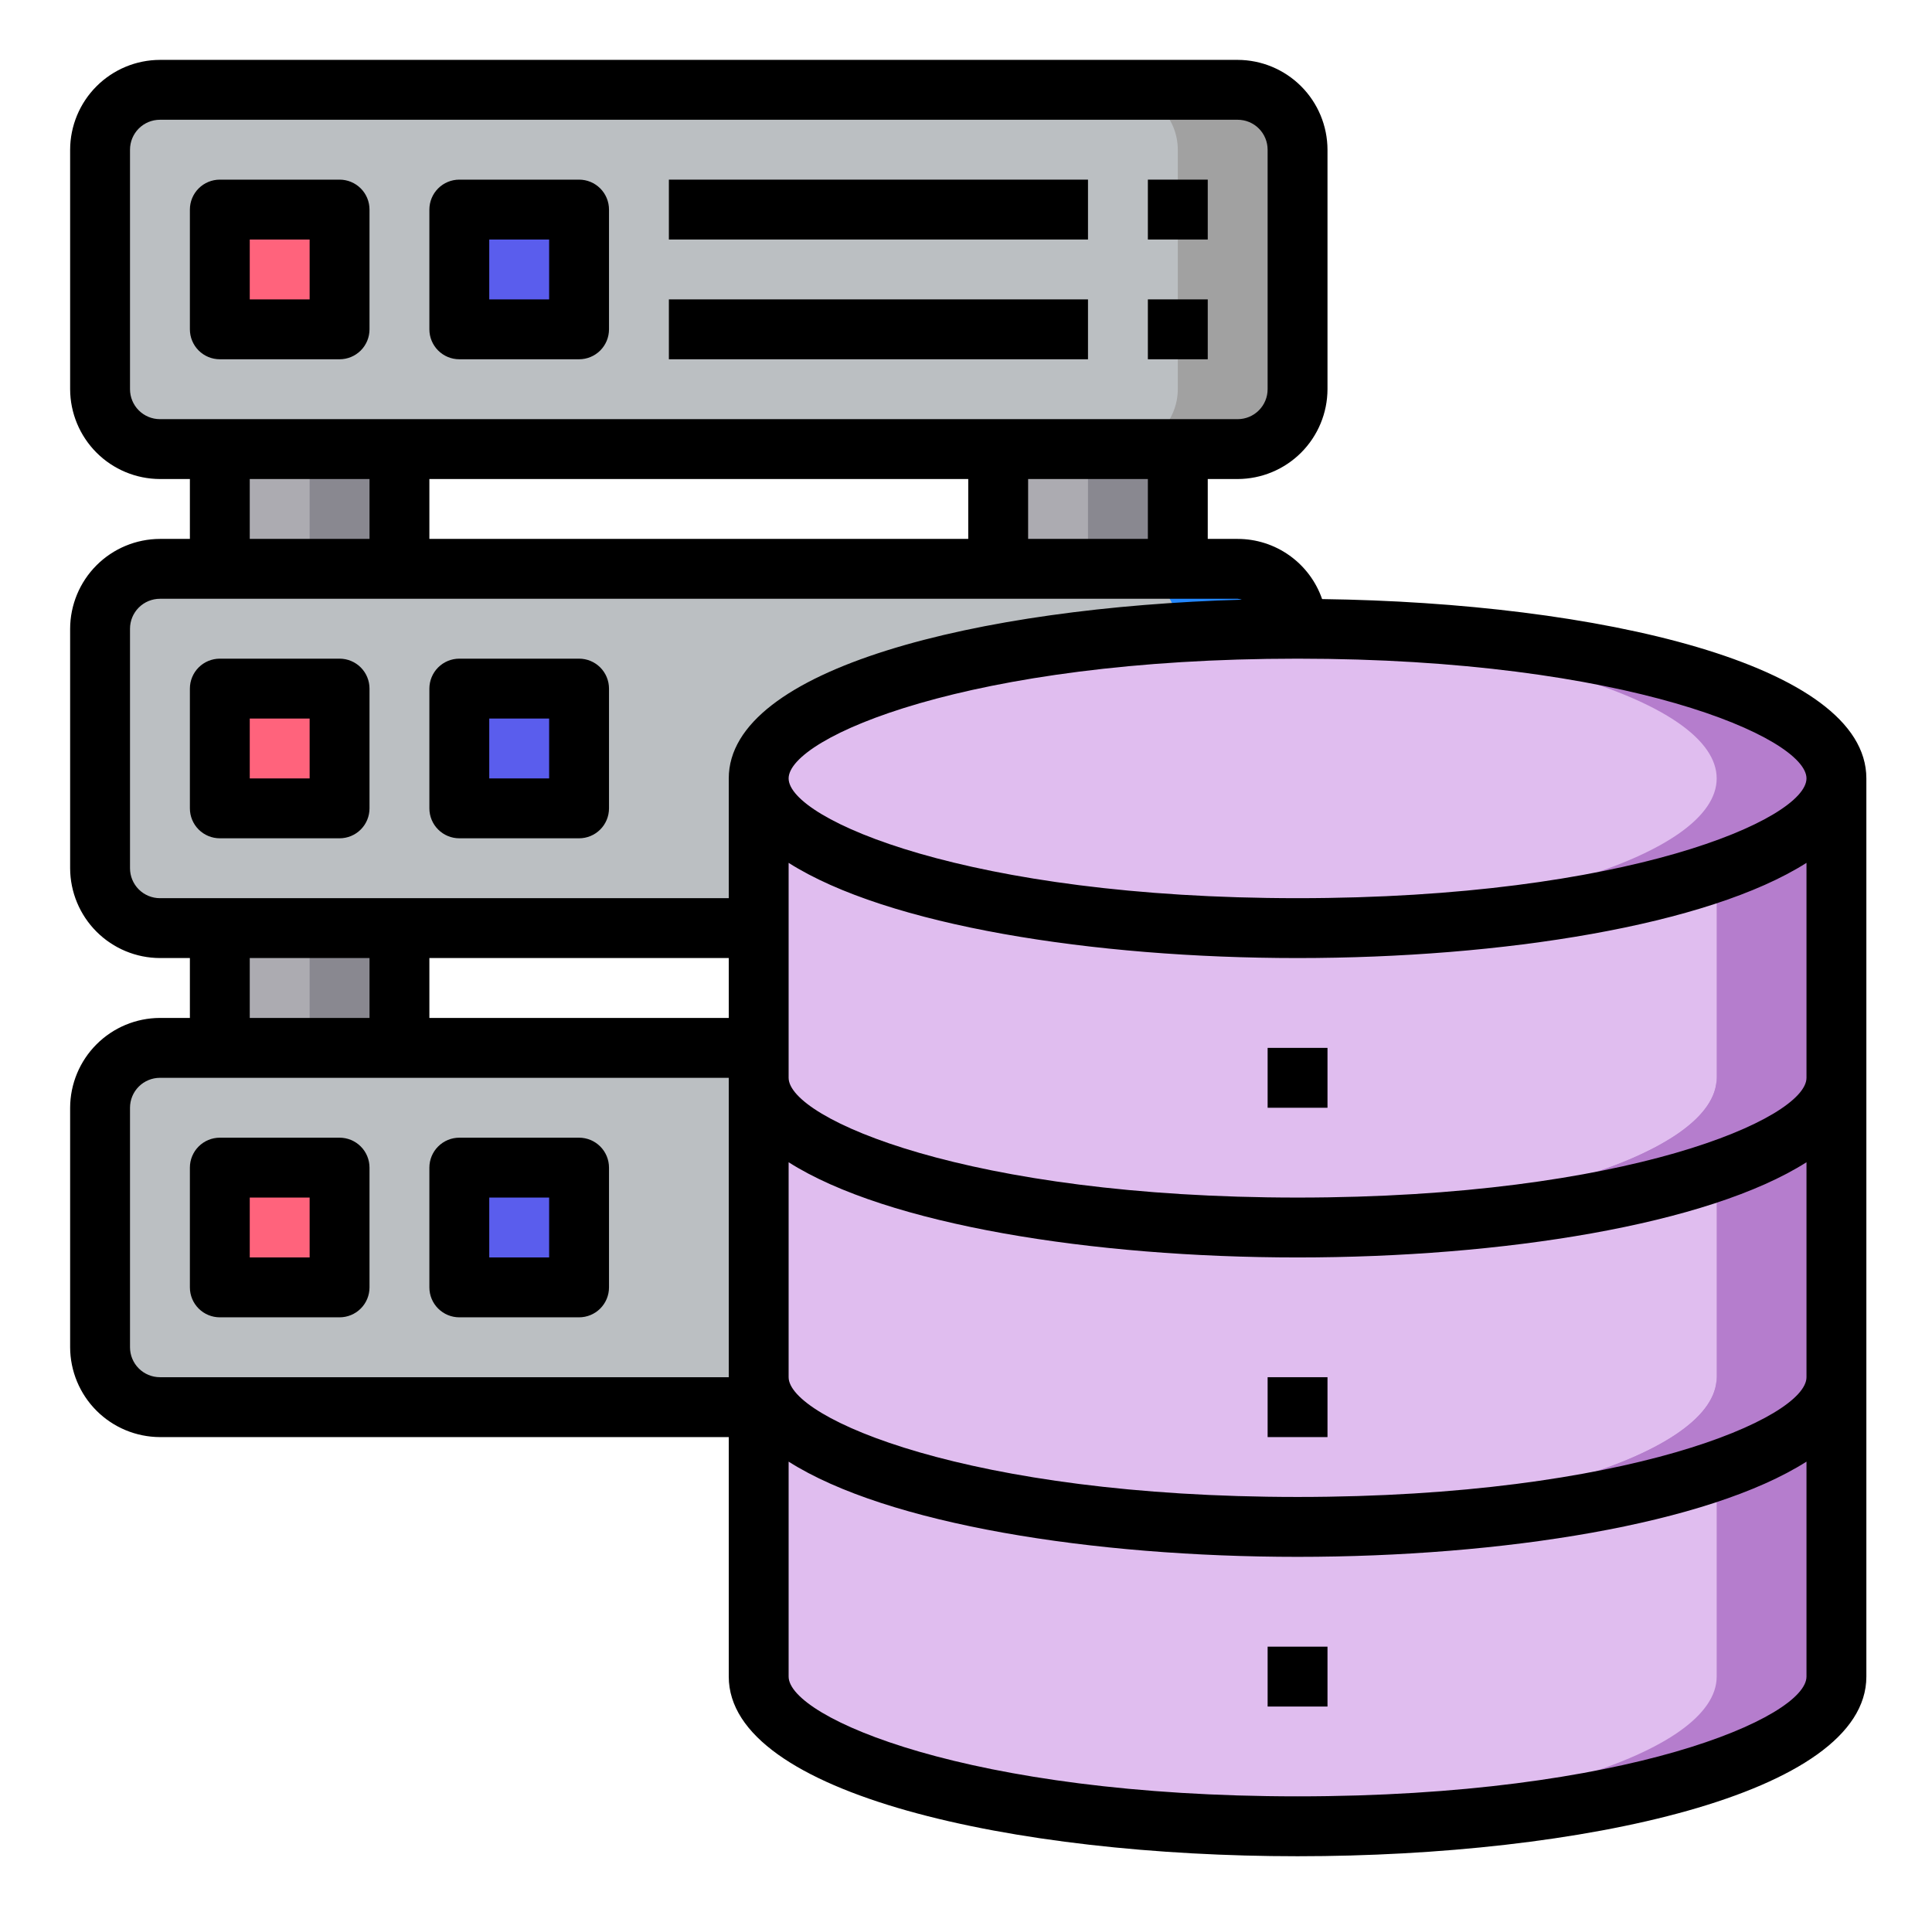
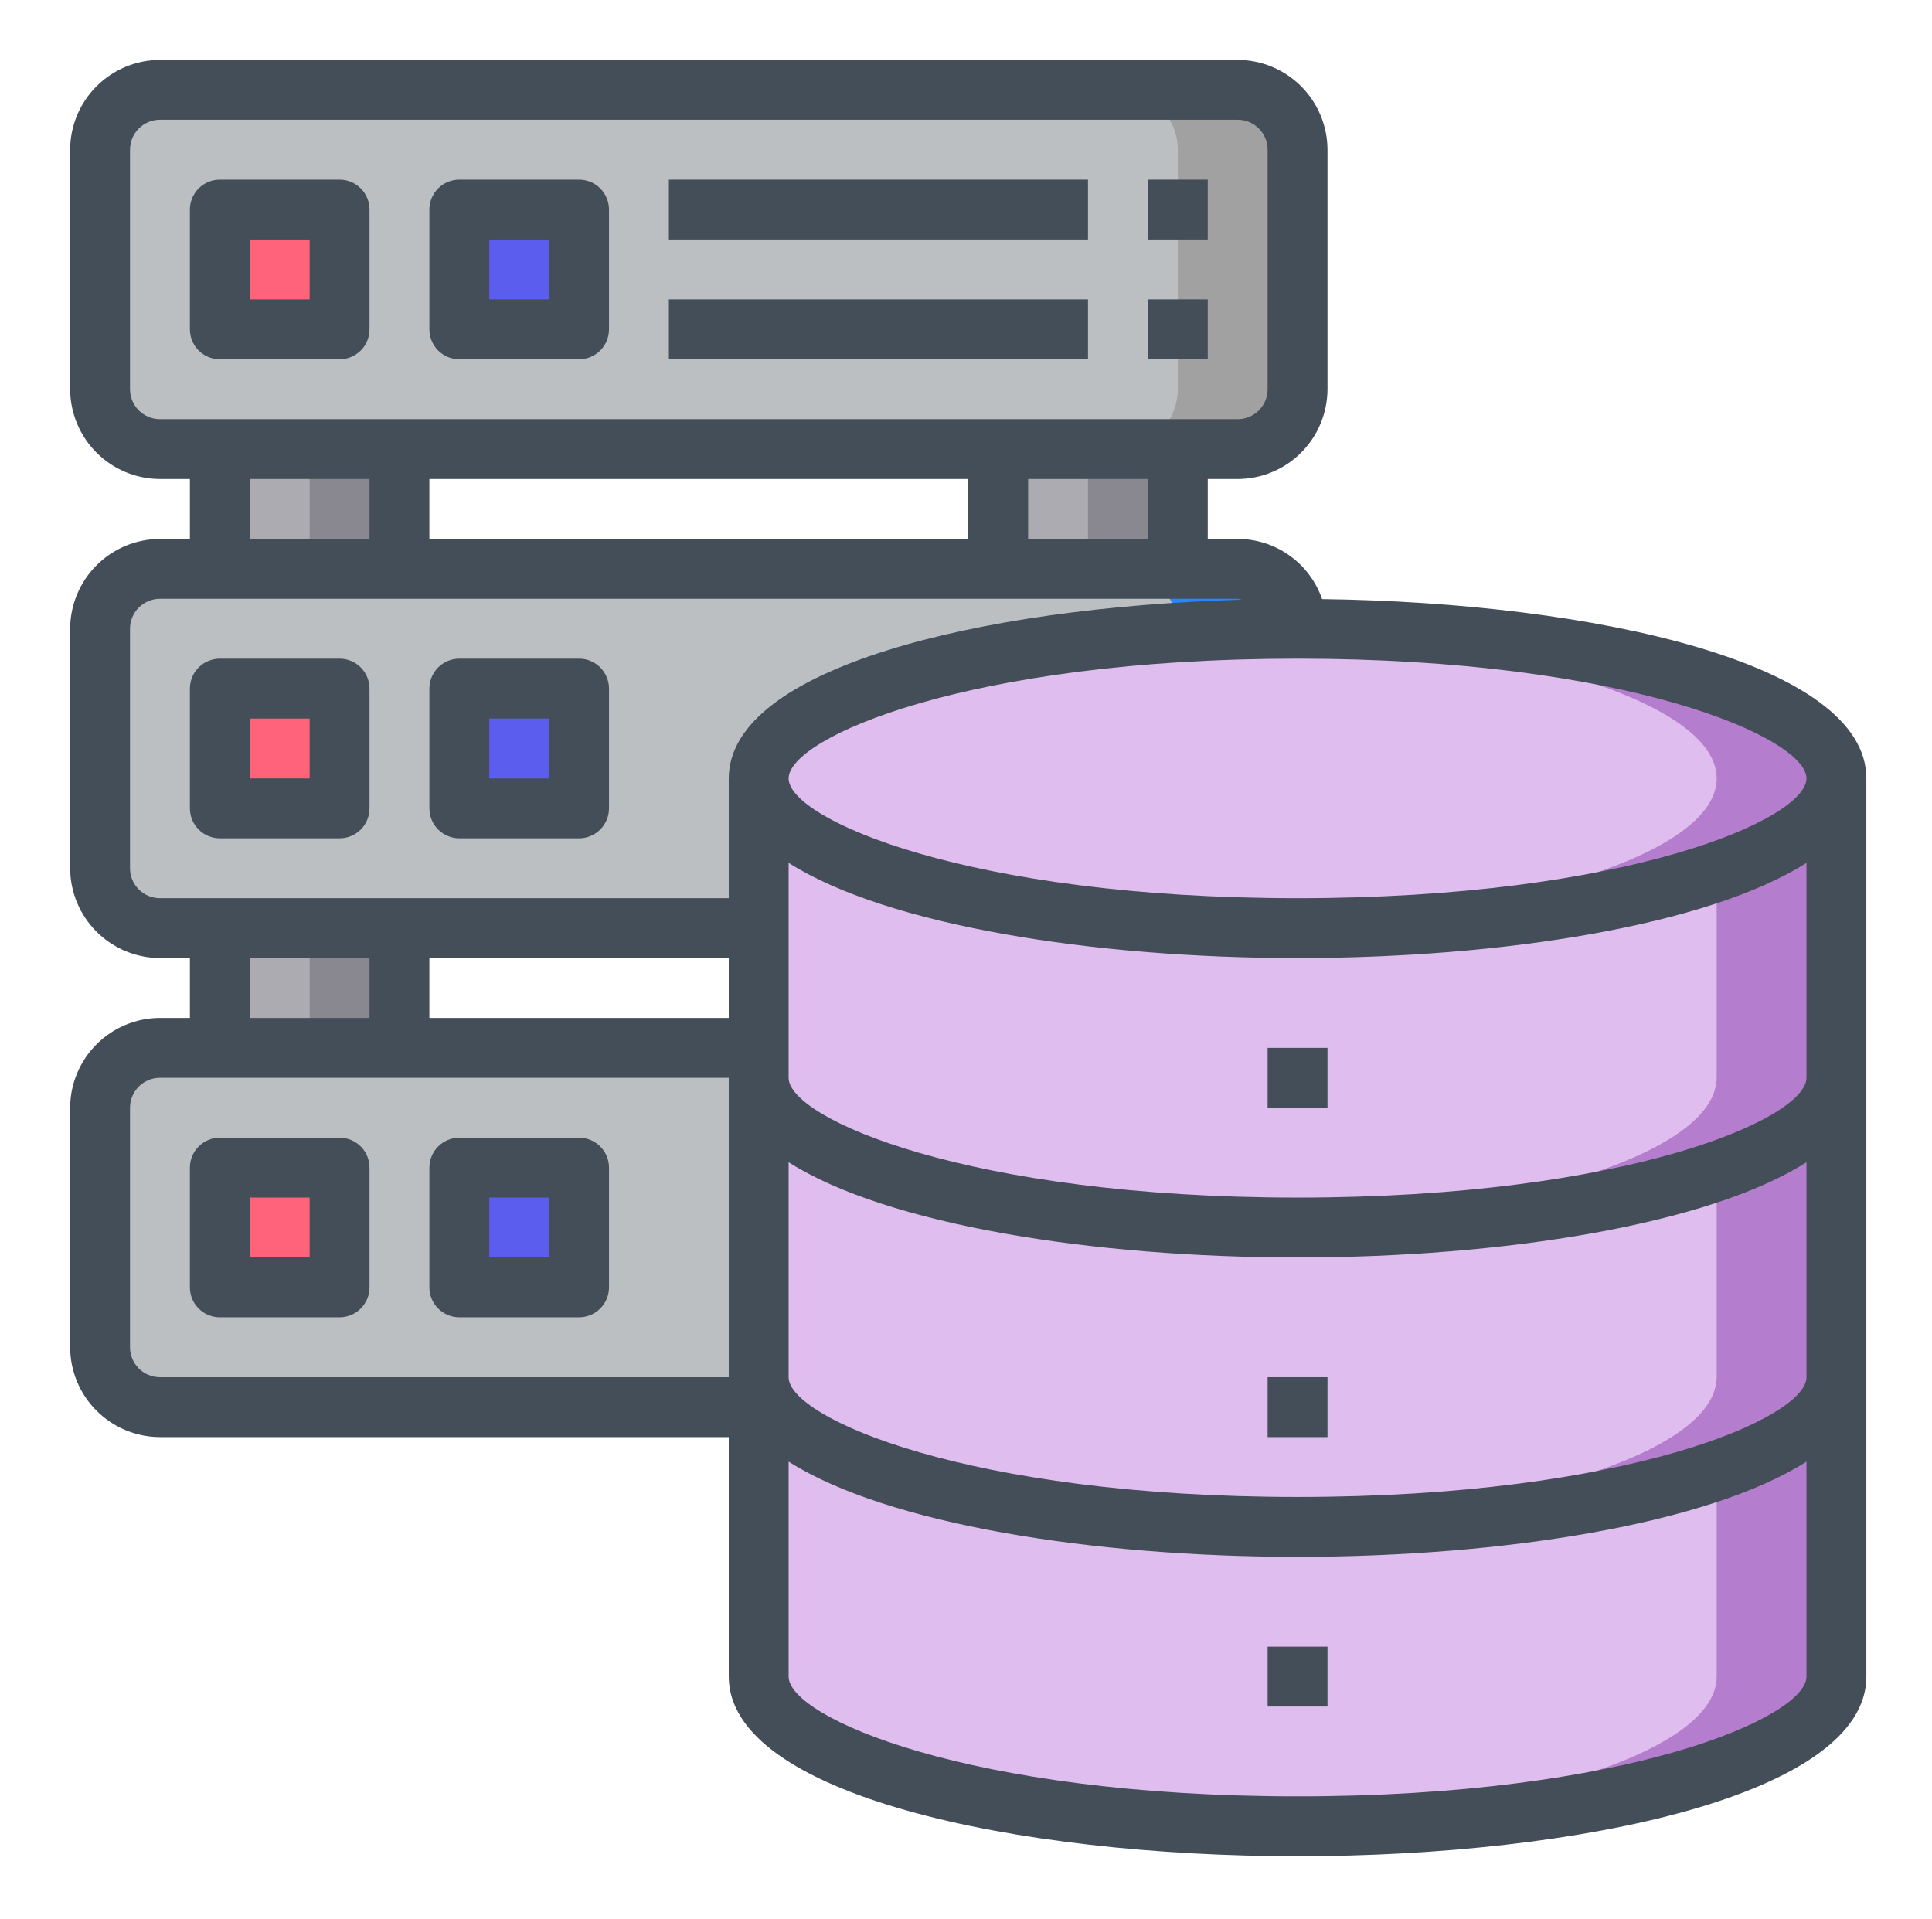
<svg xmlns="http://www.w3.org/2000/svg" width="147" height="146" viewBox="0 0 147 146" fill="none">
  <path d="M94.172 43.279H12.17C9.654 43.279 7.614 45.318 7.614 47.834V66.057C7.614 68.573 9.654 70.613 12.17 70.613H94.172C96.688 70.613 98.727 68.573 98.727 66.057V47.834C98.727 45.318 96.688 43.279 94.172 43.279Z" fill="#BBBFC2" />
  <path d="M98.727 47.834V66.057C98.724 67.264 98.243 68.421 97.389 69.274C96.535 70.128 95.379 70.609 94.172 70.613H85.06C86.267 70.609 87.424 70.128 88.278 69.274C89.131 68.421 89.612 67.264 89.616 66.057V47.834C89.612 46.627 89.131 45.471 88.278 44.617C87.424 43.764 86.267 43.282 85.06 43.279H94.172C95.379 43.282 96.535 43.764 97.389 44.617C98.243 45.471 98.724 46.627 98.727 47.834Z" fill="#2488FF" />
  <path d="M75.949 70.612H89.616V79.724H75.949V70.612Z" fill="#ACABB1" />
  <path d="M75.949 34.167H89.616V43.279H75.949V34.167Z" fill="#ACABB1" />
  <path d="M82.782 34.167H89.616V43.279H82.782V34.167Z" fill="#898890" />
  <path d="M82.782 70.612H89.616V79.724H82.782V70.612Z" fill="#898890" />
  <path d="M94.172 79.724H12.17C9.654 79.724 7.614 81.764 7.614 84.28V102.502C7.614 105.018 9.654 107.058 12.17 107.058H94.172C96.688 107.058 98.727 105.018 98.727 102.502V84.28C98.727 81.764 96.688 79.724 94.172 79.724Z" fill="#BBBFC2" />
-   <path d="M98.727 84.28V102.502C98.724 103.709 98.243 104.866 97.389 105.72C96.535 106.573 95.379 107.054 94.172 107.058H85.06C86.267 107.054 87.424 106.573 88.278 105.72C89.131 104.866 89.612 103.709 89.616 102.502V84.28C89.612 83.073 89.131 81.916 88.278 81.062C87.424 80.209 86.267 79.728 85.06 79.724H94.172C95.379 79.728 96.535 80.209 97.389 81.062C98.243 81.916 98.724 83.073 98.727 84.28V84.28Z" fill="#2488FF" />
+   <path d="M98.727 84.28V102.502C98.724 103.709 98.243 104.866 97.389 105.72C96.535 106.573 95.379 107.054 94.172 107.058H85.06C86.267 107.054 87.424 106.573 88.278 105.72C89.131 104.866 89.612 103.709 89.616 102.502V84.28C89.612 83.073 89.131 81.916 88.278 81.062C87.424 80.209 86.267 79.728 85.06 79.724H94.172C95.379 79.728 96.535 80.209 97.389 81.062C98.243 81.916 98.724 83.073 98.727 84.28Z" fill="#2488FF" />
  <path d="M34.948 88.835H44.059V97.947H34.948V88.835Z" fill="#5A5DED" />
  <path d="M34.948 52.39H44.059V61.501H34.948V52.39Z" fill="#5A5DED" />
  <path d="M94.172 6.833H12.17C9.654 6.833 7.614 8.873 7.614 11.389V29.612C7.614 32.128 9.654 34.167 12.17 34.167H94.172C96.688 34.167 98.727 32.128 98.727 29.612V11.389C98.727 8.873 96.688 6.833 94.172 6.833Z" fill="#BBBFC2" />
-   <path d="M98.727 11.389V29.612C98.724 30.819 98.243 31.976 97.389 32.829C96.535 33.683 95.379 34.164 94.172 34.167H85.06C86.267 34.164 87.424 33.683 88.278 32.829C89.131 31.976 89.612 30.819 89.616 29.612V11.389C89.612 10.182 89.131 9.025 88.278 8.172C87.424 7.318 86.267 6.837 85.06 6.833H94.172C95.379 6.837 96.535 7.318 97.389 8.172C98.243 9.025 98.724 10.182 98.727 11.389V11.389Z" fill="#A1A1A1" />
+   <path d="M98.727 11.389V29.612C98.724 30.819 98.243 31.976 97.389 32.829C96.535 33.683 95.379 34.164 94.172 34.167H85.06C86.267 34.164 87.424 33.683 88.278 32.829C89.131 31.976 89.612 30.819 89.616 29.612V11.389C89.612 10.182 89.131 9.025 88.278 8.172C87.424 7.318 86.267 6.837 85.06 6.833H94.172C95.379 6.837 96.535 7.318 97.389 8.172C98.243 9.025 98.724 10.182 98.727 11.389Z" fill="#A1A1A1" />
  <path d="M34.948 15.945H44.059V25.056H34.948V15.945Z" fill="#5A5DED" />
  <path d="M16.726 70.612H30.392V79.724H16.726V70.612Z" fill="#ACABB1" />
  <path d="M16.726 34.167H30.392V43.279H16.726V34.167Z" fill="#ACABB1" />
  <path d="M23.559 34.167H30.393V43.279H23.559V34.167Z" fill="#898890" />
  <path d="M23.559 70.612H30.393V79.724H23.559V70.612Z" fill="#898890" />
  <path d="M16.726 88.835H25.837V97.947H16.726V88.835Z" fill="#FF637C" />
  <path d="M16.726 52.39H25.837V61.501H16.726V52.39Z" fill="#FF637C" />
  <path d="M16.726 15.945H25.837V25.056H16.726V15.945Z" fill="#FF637C" />
  <path d="M139.728 104.78V127.558C139.728 133.845 121.369 138.947 98.727 138.947C76.086 138.947 57.726 133.845 57.726 127.558V104.78C57.726 111.067 76.086 116.169 98.727 116.169C121.369 116.169 139.728 111.067 139.728 104.78Z" fill="#E0BDEF" />
  <path d="M139.728 82.002V104.78C139.728 111.067 121.369 116.169 98.727 116.169C76.086 116.169 57.726 111.067 57.726 104.78V82.002C57.726 88.289 76.086 93.391 98.727 93.391C121.369 93.391 139.728 88.289 139.728 82.002Z" fill="#E0BDEF" />
  <path d="M139.728 59.224V82.002C139.728 88.289 121.369 93.391 98.727 93.391C76.086 93.391 57.726 88.289 57.726 82.002V59.224C57.726 65.51 76.086 70.613 98.727 70.613C121.369 70.613 139.728 65.51 139.728 59.224Z" fill="#E0BDEF" />
  <path d="M98.727 70.613C121.371 70.613 139.728 65.514 139.728 59.224C139.728 52.934 121.371 47.834 98.727 47.834C76.083 47.834 57.726 52.934 57.726 59.224C57.726 65.514 76.083 70.613 98.727 70.613Z" fill="#E0BDEF" />
  <path d="M139.728 104.78V127.558C139.728 133.845 121.369 138.947 98.727 138.947C97.178 138.947 95.675 138.925 94.172 138.856C114.672 138.241 130.617 133.412 130.617 127.558V111.932C136.311 109.973 139.728 107.491 139.728 104.78Z" fill="#B57DCD" />
  <path d="M139.728 82.002V104.78C139.728 107.491 136.311 109.974 130.617 111.933C120.268 114.974 109.512 116.403 98.727 116.169C97.178 116.169 95.675 116.147 94.172 116.078C114.672 115.463 130.617 110.634 130.617 104.78V89.154C136.311 87.195 139.728 84.713 139.728 82.002Z" fill="#B57DCD" />
  <path d="M139.728 59.224V82.002C139.728 84.713 136.311 87.195 130.617 89.154C120.268 92.196 109.512 93.625 98.727 93.391C97.178 93.391 95.675 93.368 94.172 93.3C114.672 92.685 130.617 87.856 130.617 82.002V66.376C136.311 64.417 139.728 61.934 139.728 59.224Z" fill="#B57DCD" />
  <path d="M139.728 59.224C139.728 61.934 136.311 64.417 130.617 66.376C120.268 69.417 109.512 70.846 98.727 70.613C97.178 70.613 95.675 70.59 94.172 70.522C114.672 69.907 130.617 65.078 130.617 59.224C130.617 53.37 114.672 48.541 94.172 47.926C95.675 47.857 97.178 47.834 98.727 47.834C121.369 47.834 139.728 52.937 139.728 59.224Z" fill="#B57DCD" />
  <path d="M130.617 104.78V111.932C120.268 114.974 109.512 116.403 98.727 116.169C97.178 116.169 95.675 116.146 94.172 116.078C114.672 115.463 130.617 110.634 130.617 104.78Z" fill="#B57DCD" />
  <path d="M130.617 82.002V89.154C120.268 92.196 109.512 93.625 98.727 93.391C97.178 93.391 95.675 93.368 94.172 93.3C114.672 92.685 130.617 87.856 130.617 82.002Z" fill="#B57DCD" />
-   <path d="M100.595 45.579C100.133 44.243 99.266 43.084 98.115 42.264C96.964 41.443 95.585 41.002 94.172 41.001H91.894V36.445H94.172C95.982 36.44 97.717 35.718 98.998 34.438C100.278 33.157 101 31.422 101.005 29.612V11.389C101 9.578 100.278 7.843 98.998 6.563C97.717 5.283 95.982 4.561 94.172 4.556H12.17C10.359 4.561 8.624 5.283 7.344 6.563C6.064 7.843 5.342 9.578 5.336 11.389V29.612C5.342 31.422 6.064 33.157 7.344 34.438C8.624 35.718 10.359 36.44 12.17 36.445H14.448V41.001H12.17C10.359 41.006 8.624 41.728 7.344 43.008C6.064 44.289 5.342 46.024 5.336 47.834V66.057C5.342 67.868 6.064 69.603 7.344 70.883C8.624 72.163 10.359 72.885 12.17 72.89H14.448V77.446H12.17C10.359 77.451 8.624 78.173 7.344 79.454C6.064 80.734 5.342 82.469 5.336 84.279V102.502C5.342 104.313 6.064 106.048 7.344 107.328C8.624 108.608 10.359 109.33 12.17 109.336H55.449V127.558C55.449 136.533 77.225 141.225 98.727 141.225C120.23 141.225 142.006 136.533 142.006 127.558V59.223C142.006 50.499 121.483 45.853 100.595 45.579ZM12.17 31.89C11.566 31.89 10.986 31.65 10.559 31.222C10.132 30.795 9.892 30.216 9.892 29.612V11.389C9.892 10.785 10.132 10.206 10.559 9.778C10.986 9.351 11.566 9.111 12.17 9.111H94.172C94.776 9.111 95.355 9.351 95.782 9.778C96.209 10.206 96.449 10.785 96.449 11.389V29.612C96.449 30.216 96.209 30.795 95.782 31.222C95.355 31.65 94.776 31.89 94.172 31.89H12.17ZM87.338 36.445V41.001H78.227V36.445H87.338ZM73.671 36.445V41.001H32.67V36.445H73.671ZM28.115 36.445V41.001H19.003V36.445H28.115ZM55.449 104.78H12.17C11.566 104.78 10.986 104.54 10.559 104.113C10.132 103.686 9.892 103.106 9.892 102.502V84.279C9.892 83.675 10.132 83.096 10.559 82.669C10.986 82.242 11.566 82.002 12.17 82.002H55.449V104.78ZM19.003 77.446V72.89H28.115V77.446H19.003ZM55.449 77.446H32.67V72.89H55.449V77.446ZM55.449 59.223V68.335H12.17C11.566 68.335 10.986 68.095 10.559 67.668C10.132 67.24 9.892 66.661 9.892 66.057V47.834C9.892 47.23 10.132 46.651 10.559 46.224C10.986 45.797 11.566 45.556 12.17 45.556H94.172C94.28 45.568 94.387 45.591 94.49 45.625C74.446 46.194 55.449 50.841 55.449 59.223ZM137.45 127.558C137.45 130.656 123.783 136.669 98.727 136.669C73.671 136.669 60.004 130.656 60.004 127.558V111.203C67.498 115.964 83.147 118.447 98.727 118.447C114.308 118.447 129.956 115.964 137.45 111.203V127.558ZM137.45 104.78C137.45 107.878 123.783 113.891 98.727 113.891C73.671 113.891 60.004 107.878 60.004 104.78V88.425C67.498 93.186 83.147 95.669 98.727 95.669C114.308 95.669 129.956 93.186 137.45 88.425V104.78ZM137.45 82.002C137.45 85.1 123.783 91.113 98.727 91.113C73.671 91.113 60.004 85.1 60.004 82.002V65.647C67.498 70.408 83.147 72.89 98.727 72.89C114.308 72.89 129.956 70.408 137.45 65.647V82.002ZM98.727 68.335C73.671 68.335 60.004 62.321 60.004 59.223C60.004 56.126 73.671 50.112 98.727 50.112C123.783 50.112 137.45 56.126 137.45 59.223C137.45 62.321 123.783 68.335 98.727 68.335Z" fill="black" />
-   <path d="M96.45 79.724H101.005V84.28H96.45V79.724Z" fill="black" />
-   <path d="M96.45 104.78H101.005V109.336H96.45V104.78Z" fill="black" />
-   <path d="M96.45 125.281H101.005V129.836H96.45V125.281Z" fill="black" />
-   <path d="M25.837 50.112H16.726C16.122 50.112 15.542 50.352 15.115 50.779C14.688 51.207 14.448 51.786 14.448 52.39V61.501C14.448 62.105 14.688 62.685 15.115 63.112C15.542 63.539 16.122 63.779 16.726 63.779H25.837C26.441 63.779 27.02 63.539 27.448 63.112C27.875 62.685 28.115 62.105 28.115 61.501V52.39C28.115 51.786 27.875 51.207 27.448 50.779C27.02 50.352 26.441 50.112 25.837 50.112ZM23.559 59.224H19.003V54.668H23.559V59.224Z" fill="black" />
-   <path d="M44.059 50.112H34.948C34.344 50.112 33.765 50.352 33.338 50.779C32.91 51.207 32.67 51.786 32.67 52.39V61.501C32.67 62.105 32.91 62.685 33.338 63.112C33.765 63.539 34.344 63.779 34.948 63.779H44.059C44.664 63.779 45.243 63.539 45.67 63.112C46.097 62.685 46.337 62.105 46.337 61.501V52.39C46.337 51.786 46.097 51.207 45.67 50.779C45.243 50.352 44.664 50.112 44.059 50.112ZM41.782 59.224H37.226V54.668H41.782V59.224Z" fill="black" />
-   <path d="M25.837 13.667H16.726C16.122 13.667 15.542 13.907 15.115 14.334C14.688 14.761 14.448 15.341 14.448 15.945V25.056C14.448 25.66 14.688 26.24 15.115 26.667C15.542 27.094 16.122 27.334 16.726 27.334H25.837C26.441 27.334 27.02 27.094 27.448 26.667C27.875 26.24 28.115 25.66 28.115 25.056V15.945C28.115 15.341 27.875 14.761 27.448 14.334C27.02 13.907 26.441 13.667 25.837 13.667ZM23.559 22.778H19.003V18.223H23.559V22.778Z" fill="black" />
-   <path d="M44.059 13.667H34.948C34.344 13.667 33.765 13.907 33.338 14.334C32.91 14.761 32.67 15.341 32.67 15.945V25.056C32.67 25.66 32.91 26.24 33.338 26.667C33.765 27.094 34.344 27.334 34.948 27.334H44.059C44.664 27.334 45.243 27.094 45.67 26.667C46.097 26.24 46.337 25.66 46.337 25.056V15.945C46.337 15.341 46.097 14.761 45.67 14.334C45.243 13.907 44.664 13.667 44.059 13.667ZM41.782 22.778H37.226V18.223H41.782V22.778Z" fill="black" />
-   <path d="M50.893 13.667H82.782V18.223H50.893V13.667Z" fill="black" />
-   <path d="M87.338 13.667H91.894V18.223H87.338V13.667Z" fill="black" />
-   <path d="M50.893 22.778H82.782V27.334H50.893V22.778Z" fill="black" />
-   <path d="M87.338 22.778H91.894V27.334H87.338V22.778Z" fill="black" />
-   <path d="M25.837 86.557H16.726C16.122 86.557 15.542 86.797 15.115 87.225C14.688 87.652 14.448 88.231 14.448 88.835V97.947C14.448 98.551 14.688 99.13 15.115 99.557C15.542 99.984 16.122 100.224 16.726 100.224H25.837C26.441 100.224 27.02 99.984 27.448 99.557C27.875 99.13 28.115 98.551 28.115 97.947V88.835C28.115 88.231 27.875 87.652 27.448 87.225C27.02 86.797 26.441 86.557 25.837 86.557ZM23.559 95.669H19.003V91.113H23.559V95.669Z" fill="black" />
-   <path d="M44.059 86.557H34.948C34.344 86.557 33.765 86.797 33.338 87.225C32.91 87.652 32.67 88.231 32.67 88.835V97.947C32.67 98.551 32.91 99.13 33.338 99.557C33.765 99.984 34.344 100.224 34.948 100.224H44.059C44.664 100.224 45.243 99.984 45.67 99.557C46.097 99.13 46.337 98.551 46.337 97.947V88.835C46.337 88.231 46.097 87.652 45.67 87.225C45.243 86.797 44.664 86.557 44.059 86.557ZM41.782 95.669H37.226V91.113H41.782V95.669Z" fill="black" />
+   <path d="M100.595 45.579C100.133 44.243 99.266 43.084 98.115 42.264C96.964 41.443 95.585 41.002 94.172 41.001H91.894V36.445H94.172C95.982 36.44 97.717 35.718 98.998 34.438C100.278 33.157 101 31.422 101.005 29.612V11.389C101 9.578 100.278 7.843 98.998 6.563C97.717 5.283 95.982 4.561 94.172 4.556H12.17C10.359 4.561 8.624 5.283 7.344 6.563C6.064 7.843 5.342 9.578 5.336 11.389V29.612C5.342 31.422 6.064 33.157 7.344 34.438C8.624 35.718 10.359 36.44 12.17 36.445H14.448V41.001H12.17C10.359 41.006 8.624 41.728 7.344 43.008C6.064 44.289 5.342 46.024 5.336 47.834V66.057C5.342 67.868 6.064 69.603 7.344 70.883C8.624 72.163 10.359 72.885 12.17 72.89H14.448V77.446H12.17C10.359 77.451 8.624 78.173 7.344 79.454C6.064 80.734 5.342 82.469 5.336 84.279V102.502C5.342 104.313 6.064 106.048 7.344 107.328C8.624 108.608 10.359 109.33 12.17 109.336H55.449V127.558C55.449 136.533 77.225 141.225 98.727 141.225C120.23 141.225 142.006 136.533 142.006 127.558V59.223C142.006 50.499 121.483 45.853 100.595 45.579ZM12.17 31.89C11.566 31.89 10.986 31.65 10.559 31.222C10.132 30.795 9.892 30.216 9.892 29.612V11.389C9.892 10.785 10.132 10.206 10.559 9.778C10.986 9.351 11.566 9.111 12.17 9.111H94.172C94.776 9.111 95.355 9.351 95.782 9.778C96.209 10.206 96.449 10.785 96.449 11.389V29.612C96.449 30.216 96.209 30.795 95.782 31.222C95.355 31.65 94.776 31.89 94.172 31.89H12.17ZM87.338 36.445V41.001H78.227V36.445H87.338ZM73.671 36.445V41.001H32.67V36.445H73.671ZM28.115 36.445V41.001H19.003V36.445H28.115ZM55.449 104.78H12.17C11.566 104.78 10.986 104.54 10.559 104.113C10.132 103.686 9.892 103.106 9.892 102.502V84.279C9.892 83.675 10.132 83.096 10.559 82.669C10.986 82.242 11.566 82.002 12.17 82.002H55.449V104.78ZM19.003 77.446V72.89H28.115V77.446H19.003ZM55.449 77.446H32.67V72.89H55.449V77.446ZM55.449 59.223V68.335H12.17C11.566 68.335 10.986 68.095 10.559 67.668C10.132 67.24 9.892 66.661 9.892 66.057V47.834C9.892 47.23 10.132 46.651 10.559 46.224C10.986 45.797 11.566 45.556 12.17 45.556H94.172C94.28 45.568 94.387 45.591 94.49 45.625C74.446 46.194 55.449 50.841 55.449 59.223ZM137.45 127.558C137.45 130.656 123.783 136.669 98.727 136.669C73.671 136.669 60.004 130.656 60.004 127.558V111.203C67.498 115.964 83.147 118.447 98.727 118.447C114.308 118.447 129.956 115.964 137.45 111.203V127.558ZM137.45 104.78C137.45 107.878 123.783 113.891 98.727 113.891C73.671 113.891 60.004 107.878 60.004 104.78V88.425C67.498 93.186 83.147 95.669 98.727 95.669C114.308 95.669 129.956 93.186 137.45 88.425V104.78ZM137.45 82.002C137.45 85.1 123.783 91.113 98.727 91.113C73.671 91.113 60.004 85.1 60.004 82.002V65.647C67.498 70.408 83.147 72.89 98.727 72.89C114.308 72.89 129.956 70.408 137.45 65.647V82.002ZM98.727 68.335C73.671 68.335 60.004 62.321 60.004 59.223C60.004 56.126 73.671 50.112 98.727 50.112C123.783 50.112 137.45 56.126 137.45 59.223C137.45 62.321 123.783 68.335 98.727 68.335Z" fill="#444E59" />
+   <path d="M96.45 79.724H101.005V84.28H96.45V79.724Z" fill="#444E59" />
+   <path d="M96.45 104.78H101.005V109.336H96.45V104.78Z" fill="#444E59" />
+   <path d="M96.45 125.281H101.005V129.836H96.45V125.281Z" fill="#444E59" />
+   <path d="M25.837 50.112H16.726C16.122 50.112 15.542 50.352 15.115 50.779C14.688 51.207 14.448 51.786 14.448 52.39V61.501C14.448 62.105 14.688 62.685 15.115 63.112C15.542 63.539 16.122 63.779 16.726 63.779H25.837C26.441 63.779 27.02 63.539 27.448 63.112C27.875 62.685 28.115 62.105 28.115 61.501V52.39C28.115 51.786 27.875 51.207 27.448 50.779C27.02 50.352 26.441 50.112 25.837 50.112ZM23.559 59.224H19.003V54.668H23.559V59.224Z" fill="#444E59" />
+   <path d="M44.059 50.112H34.948C34.344 50.112 33.765 50.352 33.338 50.779C32.91 51.207 32.67 51.786 32.67 52.39V61.501C32.67 62.105 32.91 62.685 33.338 63.112C33.765 63.539 34.344 63.779 34.948 63.779H44.059C44.664 63.779 45.243 63.539 45.67 63.112C46.097 62.685 46.337 62.105 46.337 61.501V52.39C46.337 51.786 46.097 51.207 45.67 50.779C45.243 50.352 44.664 50.112 44.059 50.112ZM41.782 59.224H37.226V54.668H41.782V59.224Z" fill="#444E59" />
+   <path d="M25.837 13.667H16.726C16.122 13.667 15.542 13.907 15.115 14.334C14.688 14.761 14.448 15.341 14.448 15.945V25.056C14.448 25.66 14.688 26.24 15.115 26.667C15.542 27.094 16.122 27.334 16.726 27.334H25.837C26.441 27.334 27.02 27.094 27.448 26.667C27.875 26.24 28.115 25.66 28.115 25.056V15.945C28.115 15.341 27.875 14.761 27.448 14.334C27.02 13.907 26.441 13.667 25.837 13.667ZM23.559 22.778H19.003V18.223H23.559V22.778Z" fill="#444E59" />
+   <path d="M44.059 13.667H34.948C34.344 13.667 33.765 13.907 33.338 14.334C32.91 14.761 32.67 15.341 32.67 15.945V25.056C32.67 25.66 32.91 26.24 33.338 26.667C33.765 27.094 34.344 27.334 34.948 27.334H44.059C44.664 27.334 45.243 27.094 45.67 26.667C46.097 26.24 46.337 25.66 46.337 25.056V15.945C46.337 15.341 46.097 14.761 45.67 14.334C45.243 13.907 44.664 13.667 44.059 13.667ZM41.782 22.778H37.226V18.223H41.782V22.778Z" fill="#444E59" />
+   <path d="M50.893 13.667H82.782V18.223H50.893V13.667Z" fill="#444E59" />
+   <path d="M87.338 13.667H91.894V18.223H87.338V13.667Z" fill="#444E59" />
+   <path d="M50.893 22.778H82.782V27.334H50.893V22.778Z" fill="#444E59" />
+   <path d="M87.338 22.778H91.894V27.334H87.338V22.778Z" fill="#444E59" />
+   <path d="M25.837 86.557H16.726C16.122 86.557 15.542 86.797 15.115 87.225C14.688 87.652 14.448 88.231 14.448 88.835V97.947C14.448 98.551 14.688 99.13 15.115 99.557C15.542 99.984 16.122 100.224 16.726 100.224H25.837C26.441 100.224 27.02 99.984 27.448 99.557C27.875 99.13 28.115 98.551 28.115 97.947V88.835C28.115 88.231 27.875 87.652 27.448 87.225C27.02 86.797 26.441 86.557 25.837 86.557ZM23.559 95.669H19.003V91.113H23.559V95.669Z" fill="#444E59" />
+   <path d="M44.059 86.557H34.948C34.344 86.557 33.765 86.797 33.338 87.225C32.91 87.652 32.67 88.231 32.67 88.835V97.947C32.67 98.551 32.91 99.13 33.338 99.557C33.765 99.984 34.344 100.224 34.948 100.224H44.059C44.664 100.224 45.243 99.984 45.67 99.557C46.097 99.13 46.337 98.551 46.337 97.947V88.835C46.337 88.231 46.097 87.652 45.67 87.225C45.243 86.797 44.664 86.557 44.059 86.557ZM41.782 95.669H37.226V91.113H41.782V95.669Z" fill="#444E59" />
</svg>
